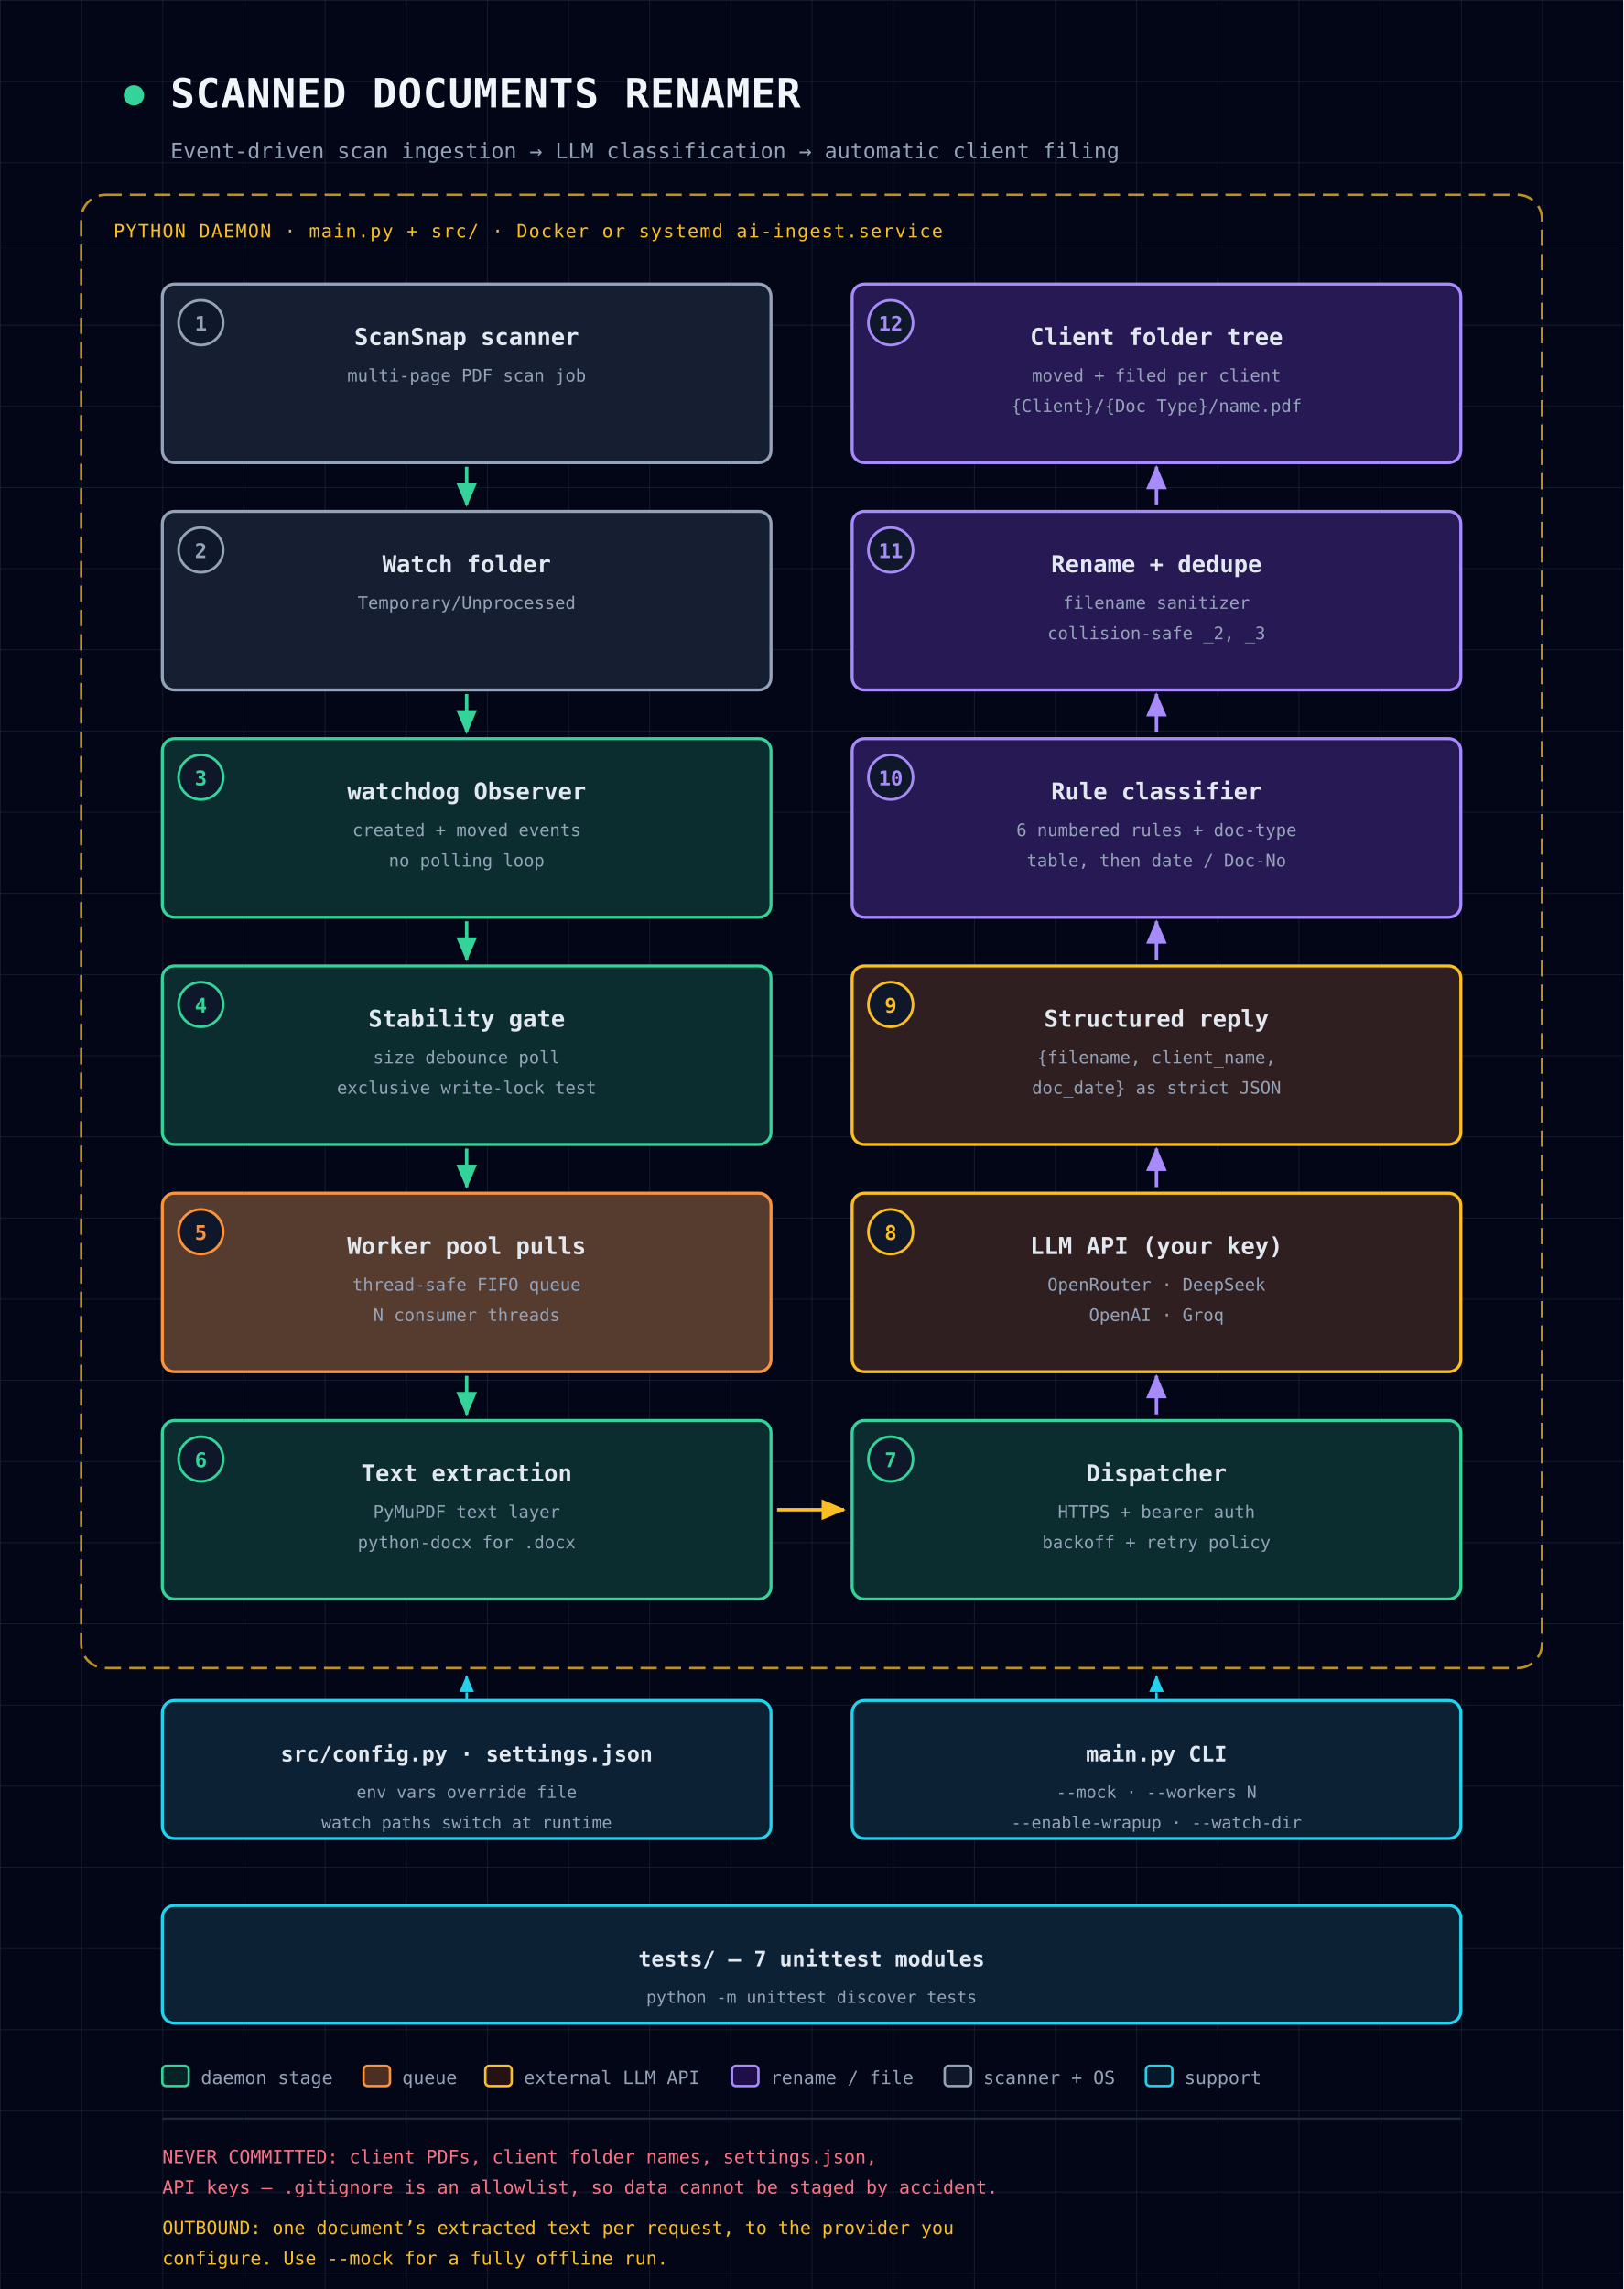
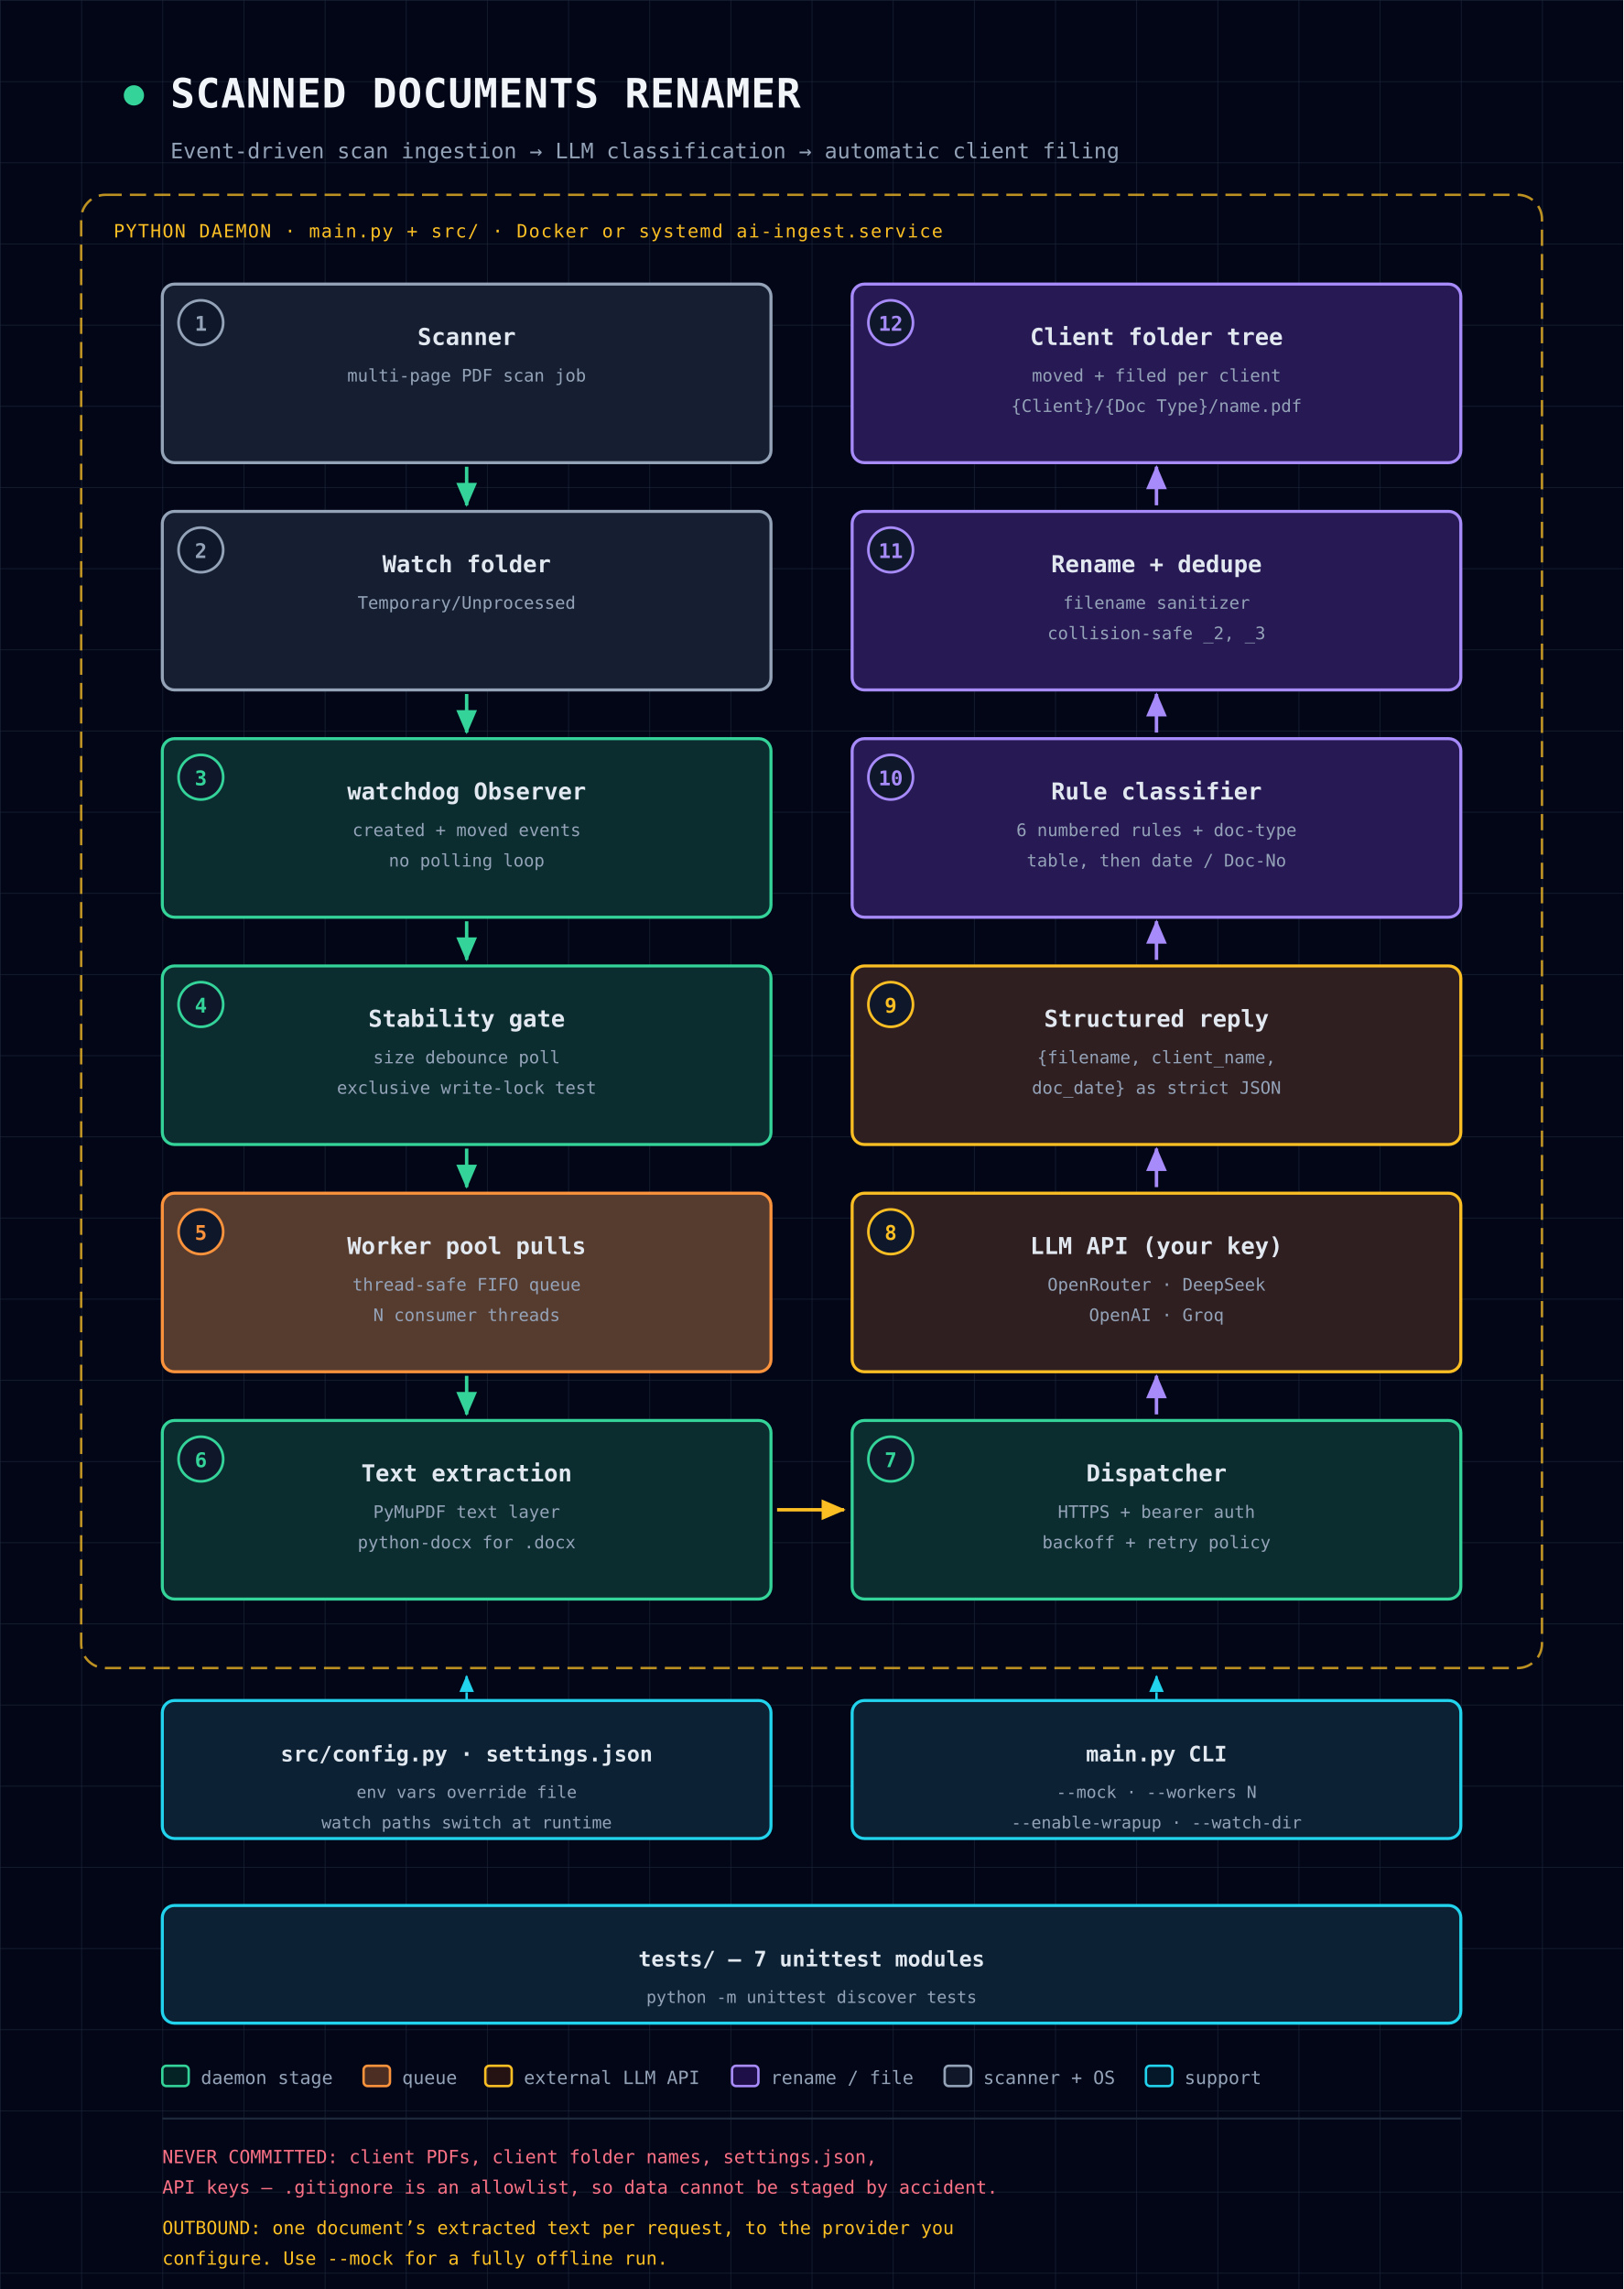
<svg xmlns="http://www.w3.org/2000/svg" viewBox="0 0 800 1128" width="800" height="1128" role="img" aria-label="Scanned Documents Renamer pipeline flow map">
  <defs>
    <marker id="head-emerald" markerWidth="8" markerHeight="8" refX="6.5" refY="3" orient="auto" markerUnits="strokeWidth">
      <path d="M0,0 L0,6 L7,3 z" fill="#34d399" />
    </marker>
    <marker id="head-amber" markerWidth="8" markerHeight="8" refX="6.5" refY="3" orient="auto" markerUnits="strokeWidth">
      <path d="M0,0 L0,6 L7,3 z" fill="#fbbf24" />
    </marker>
    <marker id="head-violet" markerWidth="8" markerHeight="8" refX="6.5" refY="3" orient="auto" markerUnits="strokeWidth">
      <path d="M0,0 L0,6 L7,3 z" fill="#a78bfa" />
    </marker>
    <marker id="head-cyan" markerWidth="8" markerHeight="8" refX="6.5" refY="3" orient="auto" markerUnits="strokeWidth">
      <path d="M0,0 L0,6 L7,3 z" fill="#22d3ee" />
    </marker>
    <pattern id="grid" width="40" height="40" patternUnits="userSpaceOnUse">
      <path d="M 40 0 L 0 0 0 40" fill="none" stroke="#1e293b" stroke-width="0.5" />
    </pattern>
    <style>
      .pulse { animation: pulse 2.4s ease-in-out infinite; }
      @keyframes pulse { 0%,100% { opacity: .35 } 50% { opacity: 1 } }
    </style>
  </defs>
  <rect width="800" height="1128" fill="#020617" />
  <rect width="800" height="1128" fill="url(#grid)" />
  <circle cx="66" cy="47" r="5" fill="#34d399" class="pulse" />
  <text x="84" y="53" font-family="JetBrains Mono, ui-monospace, SFMono-Regular, Menlo, Consolas, monospace" font-size="20" font-weight="700" fill="#f1f5f9" letter-spacing="0.4">SCANNED DOCUMENTS RENAMER</text>
  <text x="84" y="78" font-family="JetBrains Mono, ui-monospace, SFMono-Regular, Menlo, Consolas, monospace" font-size="10.5" fill="#94a3b8">Event-driven scan ingestion → LLM classification → automatic client filing</text>
  <rect x="40" y="96" width="720" height="726" rx="12" fill="none" stroke="#fbbf24" stroke-width="1.2" stroke-dasharray="8,4" opacity="0.75" />
  <text x="56" y="117" font-family="JetBrains Mono, ui-monospace, SFMono-Regular, Menlo, Consolas, monospace" font-size="9" fill="#fbbf24" letter-spacing="0.6">PYTHON DAEMON · main.py + src/ · Docker or systemd ai-ingest.service</text>
  <rect x="80" y="140" width="300" height="88" rx="6" fill="#0f172a" />
  <rect x="80" y="140" width="300" height="88" rx="6" fill="rgba(30,41,59,0.5)" stroke="#94a3b8" stroke-width="1.5" />
-   <text x="230.0" y="170" text-anchor="middle" font-family="JetBrains Mono, ui-monospace, SFMono-Regular, Menlo, Consolas, monospace" font-size="11.5" font-weight="600" fill="#e2e8f0">ScanSnap scanner</text>
+   <text x="230.0" y="170" text-anchor="middle" font-family="JetBrains Mono, ui-monospace, SFMono-Regular, Menlo, Consolas, monospace" font-size="11.5" font-weight="600" fill="#e2e8f0">Scanner</text>
  <text x="230.0" y="188" text-anchor="middle" font-family="JetBrains Mono, ui-monospace, SFMono-Regular, Menlo, Consolas, monospace" font-size="8.5" fill="#94a3b8">multi-page PDF scan job</text>
  <circle cx="99" cy="159" r="11" fill="#0f172a" stroke="#94a3b8" stroke-width="1.3" />
  <text x="99" y="163" text-anchor="middle" font-family="JetBrains Mono, ui-monospace, SFMono-Regular, Menlo, Consolas, monospace" font-size="10" font-weight="700" fill="#94a3b8">1</text>
  <rect x="80" y="252" width="300" height="88" rx="6" fill="#0f172a" />
  <rect x="80" y="252" width="300" height="88" rx="6" fill="rgba(30,41,59,0.5)" stroke="#94a3b8" stroke-width="1.5" />
  <text x="230.0" y="282" text-anchor="middle" font-family="JetBrains Mono, ui-monospace, SFMono-Regular, Menlo, Consolas, monospace" font-size="11.5" font-weight="600" fill="#e2e8f0">Watch folder</text>
  <text x="230.0" y="300" text-anchor="middle" font-family="JetBrains Mono, ui-monospace, SFMono-Regular, Menlo, Consolas, monospace" font-size="8.5" fill="#94a3b8">Temporary/Unprocessed</text>
  <circle cx="99" cy="271" r="11" fill="#0f172a" stroke="#94a3b8" stroke-width="1.3" />
  <text x="99" y="275" text-anchor="middle" font-family="JetBrains Mono, ui-monospace, SFMono-Regular, Menlo, Consolas, monospace" font-size="10" font-weight="700" fill="#94a3b8">2</text>
  <rect x="80" y="364" width="300" height="88" rx="6" fill="#0f172a" />
  <rect x="80" y="364" width="300" height="88" rx="6" fill="rgba(6,78,59,0.4)" stroke="#34d399" stroke-width="1.5" />
  <text x="230.0" y="394" text-anchor="middle" font-family="JetBrains Mono, ui-monospace, SFMono-Regular, Menlo, Consolas, monospace" font-size="11.5" font-weight="600" fill="#e2e8f0">watchdog Observer</text>
  <text x="230.0" y="412" text-anchor="middle" font-family="JetBrains Mono, ui-monospace, SFMono-Regular, Menlo, Consolas, monospace" font-size="8.5" fill="#94a3b8">created + moved events</text>
  <text x="230.0" y="427" text-anchor="middle" font-family="JetBrains Mono, ui-monospace, SFMono-Regular, Menlo, Consolas, monospace" font-size="8.5" fill="#94a3b8">no polling loop</text>
  <circle cx="99" cy="383" r="11" fill="#0f172a" stroke="#34d399" stroke-width="1.3" />
  <text x="99" y="387" text-anchor="middle" font-family="JetBrains Mono, ui-monospace, SFMono-Regular, Menlo, Consolas, monospace" font-size="10" font-weight="700" fill="#34d399">3</text>
  <rect x="80" y="476" width="300" height="88" rx="6" fill="#0f172a" />
  <rect x="80" y="476" width="300" height="88" rx="6" fill="rgba(6,78,59,0.4)" stroke="#34d399" stroke-width="1.5" />
  <text x="230.0" y="506" text-anchor="middle" font-family="JetBrains Mono, ui-monospace, SFMono-Regular, Menlo, Consolas, monospace" font-size="11.5" font-weight="600" fill="#e2e8f0">Stability gate</text>
  <text x="230.0" y="524" text-anchor="middle" font-family="JetBrains Mono, ui-monospace, SFMono-Regular, Menlo, Consolas, monospace" font-size="8.5" fill="#94a3b8">size debounce poll</text>
  <text x="230.0" y="539" text-anchor="middle" font-family="JetBrains Mono, ui-monospace, SFMono-Regular, Menlo, Consolas, monospace" font-size="8.5" fill="#94a3b8">exclusive write-lock test</text>
  <circle cx="99" cy="495" r="11" fill="#0f172a" stroke="#34d399" stroke-width="1.3" />
  <text x="99" y="499" text-anchor="middle" font-family="JetBrains Mono, ui-monospace, SFMono-Regular, Menlo, Consolas, monospace" font-size="10" font-weight="700" fill="#34d399">4</text>
  <rect x="80" y="588" width="300" height="88" rx="6" fill="#0f172a" />
  <rect x="80" y="588" width="300" height="88" rx="6" fill="rgba(251,146,60,0.3)" stroke="#fb923c" stroke-width="1.5" />
  <text x="230.0" y="618" text-anchor="middle" font-family="JetBrains Mono, ui-monospace, SFMono-Regular, Menlo, Consolas, monospace" font-size="11.5" font-weight="600" fill="#e2e8f0">Worker pool pulls</text>
  <text x="230.0" y="636" text-anchor="middle" font-family="JetBrains Mono, ui-monospace, SFMono-Regular, Menlo, Consolas, monospace" font-size="8.5" fill="#94a3b8">thread-safe FIFO queue</text>
  <text x="230.0" y="651" text-anchor="middle" font-family="JetBrains Mono, ui-monospace, SFMono-Regular, Menlo, Consolas, monospace" font-size="8.5" fill="#94a3b8">N consumer threads</text>
  <circle cx="99" cy="607" r="11" fill="#0f172a" stroke="#fb923c" stroke-width="1.3" />
  <text x="99" y="611" text-anchor="middle" font-family="JetBrains Mono, ui-monospace, SFMono-Regular, Menlo, Consolas, monospace" font-size="10" font-weight="700" fill="#fb923c">5</text>
  <rect x="80" y="700" width="300" height="88" rx="6" fill="#0f172a" />
  <rect x="80" y="700" width="300" height="88" rx="6" fill="rgba(6,78,59,0.4)" stroke="#34d399" stroke-width="1.5" />
  <text x="230.0" y="730" text-anchor="middle" font-family="JetBrains Mono, ui-monospace, SFMono-Regular, Menlo, Consolas, monospace" font-size="11.5" font-weight="600" fill="#e2e8f0">Text extraction</text>
  <text x="230.0" y="748" text-anchor="middle" font-family="JetBrains Mono, ui-monospace, SFMono-Regular, Menlo, Consolas, monospace" font-size="8.5" fill="#94a3b8">PyMuPDF text layer</text>
  <text x="230.0" y="763" text-anchor="middle" font-family="JetBrains Mono, ui-monospace, SFMono-Regular, Menlo, Consolas, monospace" font-size="8.5" fill="#94a3b8">python-docx for .docx</text>
  <circle cx="99" cy="719" r="11" fill="#0f172a" stroke="#34d399" stroke-width="1.3" />
  <text x="99" y="723" text-anchor="middle" font-family="JetBrains Mono, ui-monospace, SFMono-Regular, Menlo, Consolas, monospace" font-size="10" font-weight="700" fill="#34d399">6</text>
  <rect x="420" y="140" width="300" height="88" rx="6" fill="#0f172a" />
  <rect x="420" y="140" width="300" height="88" rx="6" fill="rgba(76,29,149,0.4)" stroke="#a78bfa" stroke-width="1.5" />
  <text x="570.0" y="170" text-anchor="middle" font-family="JetBrains Mono, ui-monospace, SFMono-Regular, Menlo, Consolas, monospace" font-size="11.5" font-weight="600" fill="#e2e8f0">Client folder tree</text>
  <text x="570.0" y="188" text-anchor="middle" font-family="JetBrains Mono, ui-monospace, SFMono-Regular, Menlo, Consolas, monospace" font-size="8.5" fill="#94a3b8">moved + filed per client</text>
  <text x="570.0" y="203" text-anchor="middle" font-family="JetBrains Mono, ui-monospace, SFMono-Regular, Menlo, Consolas, monospace" font-size="8.5" fill="#94a3b8">{Client}/{Doc Type}/name.pdf</text>
  <circle cx="439" cy="159" r="11" fill="#0f172a" stroke="#a78bfa" stroke-width="1.3" />
  <text x="439" y="163" text-anchor="middle" font-family="JetBrains Mono, ui-monospace, SFMono-Regular, Menlo, Consolas, monospace" font-size="10" font-weight="700" fill="#a78bfa">12</text>
  <rect x="420" y="252" width="300" height="88" rx="6" fill="#0f172a" />
  <rect x="420" y="252" width="300" height="88" rx="6" fill="rgba(76,29,149,0.4)" stroke="#a78bfa" stroke-width="1.5" />
  <text x="570.0" y="282" text-anchor="middle" font-family="JetBrains Mono, ui-monospace, SFMono-Regular, Menlo, Consolas, monospace" font-size="11.5" font-weight="600" fill="#e2e8f0">Rename + dedupe</text>
  <text x="570.0" y="300" text-anchor="middle" font-family="JetBrains Mono, ui-monospace, SFMono-Regular, Menlo, Consolas, monospace" font-size="8.5" fill="#94a3b8">filename sanitizer</text>
  <text x="570.0" y="315" text-anchor="middle" font-family="JetBrains Mono, ui-monospace, SFMono-Regular, Menlo, Consolas, monospace" font-size="8.5" fill="#94a3b8">collision-safe _2, _3</text>
  <circle cx="439" cy="271" r="11" fill="#0f172a" stroke="#a78bfa" stroke-width="1.3" />
  <text x="439" y="275" text-anchor="middle" font-family="JetBrains Mono, ui-monospace, SFMono-Regular, Menlo, Consolas, monospace" font-size="10" font-weight="700" fill="#a78bfa">11</text>
  <rect x="420" y="364" width="300" height="88" rx="6" fill="#0f172a" />
  <rect x="420" y="364" width="300" height="88" rx="6" fill="rgba(76,29,149,0.4)" stroke="#a78bfa" stroke-width="1.5" />
  <text x="570.0" y="394" text-anchor="middle" font-family="JetBrains Mono, ui-monospace, SFMono-Regular, Menlo, Consolas, monospace" font-size="11.5" font-weight="600" fill="#e2e8f0">Rule classifier</text>
  <text x="570.0" y="412" text-anchor="middle" font-family="JetBrains Mono, ui-monospace, SFMono-Regular, Menlo, Consolas, monospace" font-size="8.5" fill="#94a3b8">6 numbered rules + doc-type</text>
  <text x="570.0" y="427" text-anchor="middle" font-family="JetBrains Mono, ui-monospace, SFMono-Regular, Menlo, Consolas, monospace" font-size="8.5" fill="#94a3b8">table, then date / Doc-No</text>
  <circle cx="439" cy="383" r="11" fill="#0f172a" stroke="#a78bfa" stroke-width="1.3" />
  <text x="439" y="387" text-anchor="middle" font-family="JetBrains Mono, ui-monospace, SFMono-Regular, Menlo, Consolas, monospace" font-size="10" font-weight="700" fill="#a78bfa">10</text>
  <rect x="420" y="476" width="300" height="88" rx="6" fill="#0f172a" />
  <rect x="420" y="476" width="300" height="88" rx="6" fill="rgba(120,53,15,0.3)" stroke="#fbbf24" stroke-width="1.5" />
  <text x="570.0" y="506" text-anchor="middle" font-family="JetBrains Mono, ui-monospace, SFMono-Regular, Menlo, Consolas, monospace" font-size="11.5" font-weight="600" fill="#e2e8f0">Structured reply</text>
  <text x="570.0" y="524" text-anchor="middle" font-family="JetBrains Mono, ui-monospace, SFMono-Regular, Menlo, Consolas, monospace" font-size="8.5" fill="#94a3b8">{filename, client_name,</text>
  <text x="570.0" y="539" text-anchor="middle" font-family="JetBrains Mono, ui-monospace, SFMono-Regular, Menlo, Consolas, monospace" font-size="8.5" fill="#94a3b8">doc_date} as strict JSON</text>
  <circle cx="439" cy="495" r="11" fill="#0f172a" stroke="#fbbf24" stroke-width="1.3" />
  <text x="439" y="499" text-anchor="middle" font-family="JetBrains Mono, ui-monospace, SFMono-Regular, Menlo, Consolas, monospace" font-size="10" font-weight="700" fill="#fbbf24">9</text>
  <rect x="420" y="588" width="300" height="88" rx="6" fill="#0f172a" />
  <rect x="420" y="588" width="300" height="88" rx="6" fill="rgba(120,53,15,0.3)" stroke="#fbbf24" stroke-width="1.5" />
  <text x="570.0" y="618" text-anchor="middle" font-family="JetBrains Mono, ui-monospace, SFMono-Regular, Menlo, Consolas, monospace" font-size="11.5" font-weight="600" fill="#e2e8f0">LLM API (your key)</text>
  <text x="570.0" y="636" text-anchor="middle" font-family="JetBrains Mono, ui-monospace, SFMono-Regular, Menlo, Consolas, monospace" font-size="8.5" fill="#94a3b8">OpenRouter · DeepSeek</text>
  <text x="570.0" y="651" text-anchor="middle" font-family="JetBrains Mono, ui-monospace, SFMono-Regular, Menlo, Consolas, monospace" font-size="8.5" fill="#94a3b8">OpenAI · Groq</text>
  <circle cx="439" cy="607" r="11" fill="#0f172a" stroke="#fbbf24" stroke-width="1.3" />
  <text x="439" y="611" text-anchor="middle" font-family="JetBrains Mono, ui-monospace, SFMono-Regular, Menlo, Consolas, monospace" font-size="10" font-weight="700" fill="#fbbf24">8</text>
  <rect x="420" y="700" width="300" height="88" rx="6" fill="#0f172a" />
  <rect x="420" y="700" width="300" height="88" rx="6" fill="rgba(6,78,59,0.4)" stroke="#34d399" stroke-width="1.5" />
  <text x="570.0" y="730" text-anchor="middle" font-family="JetBrains Mono, ui-monospace, SFMono-Regular, Menlo, Consolas, monospace" font-size="11.5" font-weight="600" fill="#e2e8f0">Dispatcher</text>
  <text x="570.0" y="748" text-anchor="middle" font-family="JetBrains Mono, ui-monospace, SFMono-Regular, Menlo, Consolas, monospace" font-size="8.5" fill="#94a3b8">HTTPS + bearer auth</text>
  <text x="570.0" y="763" text-anchor="middle" font-family="JetBrains Mono, ui-monospace, SFMono-Regular, Menlo, Consolas, monospace" font-size="8.5" fill="#94a3b8">backoff + retry policy</text>
  <circle cx="439" cy="719" r="11" fill="#0f172a" stroke="#34d399" stroke-width="1.3" />
  <text x="439" y="723" text-anchor="middle" font-family="JetBrains Mono, ui-monospace, SFMono-Regular, Menlo, Consolas, monospace" font-size="10" font-weight="700" fill="#34d399">7</text>
  <line x1="230.0" y1="230" x2="230.0" y2="249" stroke="#34d399" stroke-width="1.7" marker-end="url(#head-emerald)" />
  <line x1="230.0" y1="342" x2="230.0" y2="361" stroke="#34d399" stroke-width="1.7" marker-end="url(#head-emerald)" />
  <line x1="230.0" y1="454" x2="230.0" y2="473" stroke="#34d399" stroke-width="1.7" marker-end="url(#head-emerald)" />
  <line x1="230.0" y1="566" x2="230.0" y2="585" stroke="#34d399" stroke-width="1.7" marker-end="url(#head-emerald)" />
  <line x1="230.0" y1="678" x2="230.0" y2="697" stroke="#34d399" stroke-width="1.7" marker-end="url(#head-emerald)" />
  <line x1="383" y1="744.0" x2="416" y2="744.0" stroke="#fbbf24" stroke-width="1.7" marker-end="url(#head-amber)" />
  <line x1="570.0" y1="697" x2="570.0" y2="678" stroke="#a78bfa" stroke-width="1.7" marker-end="url(#head-violet)" />
  <line x1="570.0" y1="585" x2="570.0" y2="566" stroke="#a78bfa" stroke-width="1.7" marker-end="url(#head-violet)" />
  <line x1="570.0" y1="473" x2="570.0" y2="454" stroke="#a78bfa" stroke-width="1.7" marker-end="url(#head-violet)" />
  <line x1="570.0" y1="361" x2="570.0" y2="342" stroke="#a78bfa" stroke-width="1.7" marker-end="url(#head-violet)" />
  <line x1="570.0" y1="249" x2="570.0" y2="230" stroke="#a78bfa" stroke-width="1.7" marker-end="url(#head-violet)" />
  <rect x="80" y="838.0" width="300" height="68" rx="6" fill="#0f172a" />
  <rect x="80" y="838.0" width="300" height="68" rx="6" fill="rgba(8,51,68,0.4)" stroke="#22d3ee" stroke-width="1.5" />
  <text x="230.0" y="868.0" text-anchor="middle" font-family="JetBrains Mono, ui-monospace, SFMono-Regular, Menlo, Consolas, monospace" font-size="10.5" font-weight="600" fill="#e2e8f0">src/config.py · settings.json</text>
  <text x="230.0" y="886.0" text-anchor="middle" font-family="JetBrains Mono, ui-monospace, SFMono-Regular, Menlo, Consolas, monospace" font-size="8.2" fill="#94a3b8">env vars override file</text>
  <text x="230.0" y="901.0" text-anchor="middle" font-family="JetBrains Mono, ui-monospace, SFMono-Regular, Menlo, Consolas, monospace" font-size="8.2" fill="#94a3b8">watch paths switch at runtime</text>
  <rect x="420" y="838.0" width="300" height="68" rx="6" fill="#0f172a" />
  <rect x="420" y="838.0" width="300" height="68" rx="6" fill="rgba(8,51,68,0.4)" stroke="#22d3ee" stroke-width="1.5" />
  <text x="570.0" y="868.0" text-anchor="middle" font-family="JetBrains Mono, ui-monospace, SFMono-Regular, Menlo, Consolas, monospace" font-size="10.5" font-weight="600" fill="#e2e8f0">main.py CLI</text>
  <text x="570.0" y="886.0" text-anchor="middle" font-family="JetBrains Mono, ui-monospace, SFMono-Regular, Menlo, Consolas, monospace" font-size="8.2" fill="#94a3b8">--mock · --workers N</text>
  <text x="570.0" y="901.0" text-anchor="middle" font-family="JetBrains Mono, ui-monospace, SFMono-Regular, Menlo, Consolas, monospace" font-size="8.2" fill="#94a3b8">--enable-wrapup · --watch-dir</text>
  <rect x="80" y="939.0" width="640" height="58" rx="6" fill="#0f172a" />
  <rect x="80" y="939.0" width="640" height="58" rx="6" fill="rgba(8,51,68,0.4)" stroke="#22d3ee" stroke-width="1.5" />
  <text x="400.0" y="969.0" text-anchor="middle" font-family="JetBrains Mono, ui-monospace, SFMono-Regular, Menlo, Consolas, monospace" font-size="10.5" font-weight="600" fill="#e2e8f0">tests/ — 7 unittest modules</text>
  <text x="400.0" y="987.0" text-anchor="middle" font-family="JetBrains Mono, ui-monospace, SFMono-Regular, Menlo, Consolas, monospace" font-size="8.2" fill="#94a3b8">python -m unittest discover tests</text>
  <line x1="230.0" y1="838" x2="230.0" y2="826" stroke="#22d3ee" stroke-width="1.2" stroke-dasharray="4,4" marker-end="url(#head-cyan)" />
  <line x1="570.0" y1="838" x2="570.0" y2="826" stroke="#22d3ee" stroke-width="1.2" stroke-dasharray="4,4" marker-end="url(#head-cyan)" />
  <rect x="80" y="1018" width="13" height="10" rx="2" fill="rgba(6,78,59,0.4)" stroke="#34d399" stroke-width="1.2" />
  <text x="99" y="1027" font-family="JetBrains Mono, ui-monospace, SFMono-Regular, Menlo, Consolas, monospace" font-size="9" fill="#94a3b8">daemon stage</text>
  <rect x="179.2" y="1018" width="13" height="10" rx="2" fill="rgba(251,146,60,0.3)" stroke="#fb923c" stroke-width="1.2" />
  <text x="198.2" y="1027" font-family="JetBrains Mono, ui-monospace, SFMono-Regular, Menlo, Consolas, monospace" font-size="9" fill="#94a3b8">queue</text>
  <rect x="239.2" y="1018" width="13" height="10" rx="2" fill="rgba(120,53,15,0.3)" stroke="#fbbf24" stroke-width="1.2" />
  <text x="258.2" y="1027" font-family="JetBrains Mono, ui-monospace, SFMono-Regular, Menlo, Consolas, monospace" font-size="9" fill="#94a3b8">external LLM API</text>
  <rect x="360.8" y="1018" width="13" height="10" rx="2" fill="rgba(76,29,149,0.4)" stroke="#a78bfa" stroke-width="1.2" />
  <text x="379.8" y="1027" font-family="JetBrains Mono, ui-monospace, SFMono-Regular, Menlo, Consolas, monospace" font-size="9" fill="#94a3b8">rename / file</text>
  <rect x="465.6" y="1018" width="13" height="10" rx="2" fill="rgba(30,41,59,0.5)" stroke="#94a3b8" stroke-width="1.2" />
  <text x="484.6" y="1027" font-family="JetBrains Mono, ui-monospace, SFMono-Regular, Menlo, Consolas, monospace" font-size="9" fill="#94a3b8">scanner + OS</text>
  <rect x="564.8" y="1018" width="13" height="10" rx="2" fill="rgba(8,51,68,0.4)" stroke="#22d3ee" stroke-width="1.2" />
  <text x="583.8" y="1027" font-family="JetBrains Mono, ui-monospace, SFMono-Regular, Menlo, Consolas, monospace" font-size="9" fill="#94a3b8">support</text>
  <line x1="80" y1="1044" x2="720" y2="1044" stroke="#1e293b" stroke-width="1" />
  <text x="80" y="1066" font-family="JetBrains Mono, ui-monospace, SFMono-Regular, Menlo, Consolas, monospace" font-size="9" fill="#fb7185">NEVER COMMITTED: client PDFs, client folder names, settings.json,</text>
  <text x="80" y="1081" font-family="JetBrains Mono, ui-monospace, SFMono-Regular, Menlo, Consolas, monospace" font-size="9" fill="#fb7185">API keys — .gitignore is an allowlist, so data cannot be staged by accident.</text>
  <text x="80" y="1101" font-family="JetBrains Mono, ui-monospace, SFMono-Regular, Menlo, Consolas, monospace" font-size="9" fill="#fbbf24">OUTBOUND: one document’s extracted text per request, to the provider you</text>
  <text x="80" y="1116" font-family="JetBrains Mono, ui-monospace, SFMono-Regular, Menlo, Consolas, monospace" font-size="9" fill="#fbbf24">configure. Use --mock for a fully offline run.</text>
</svg>
